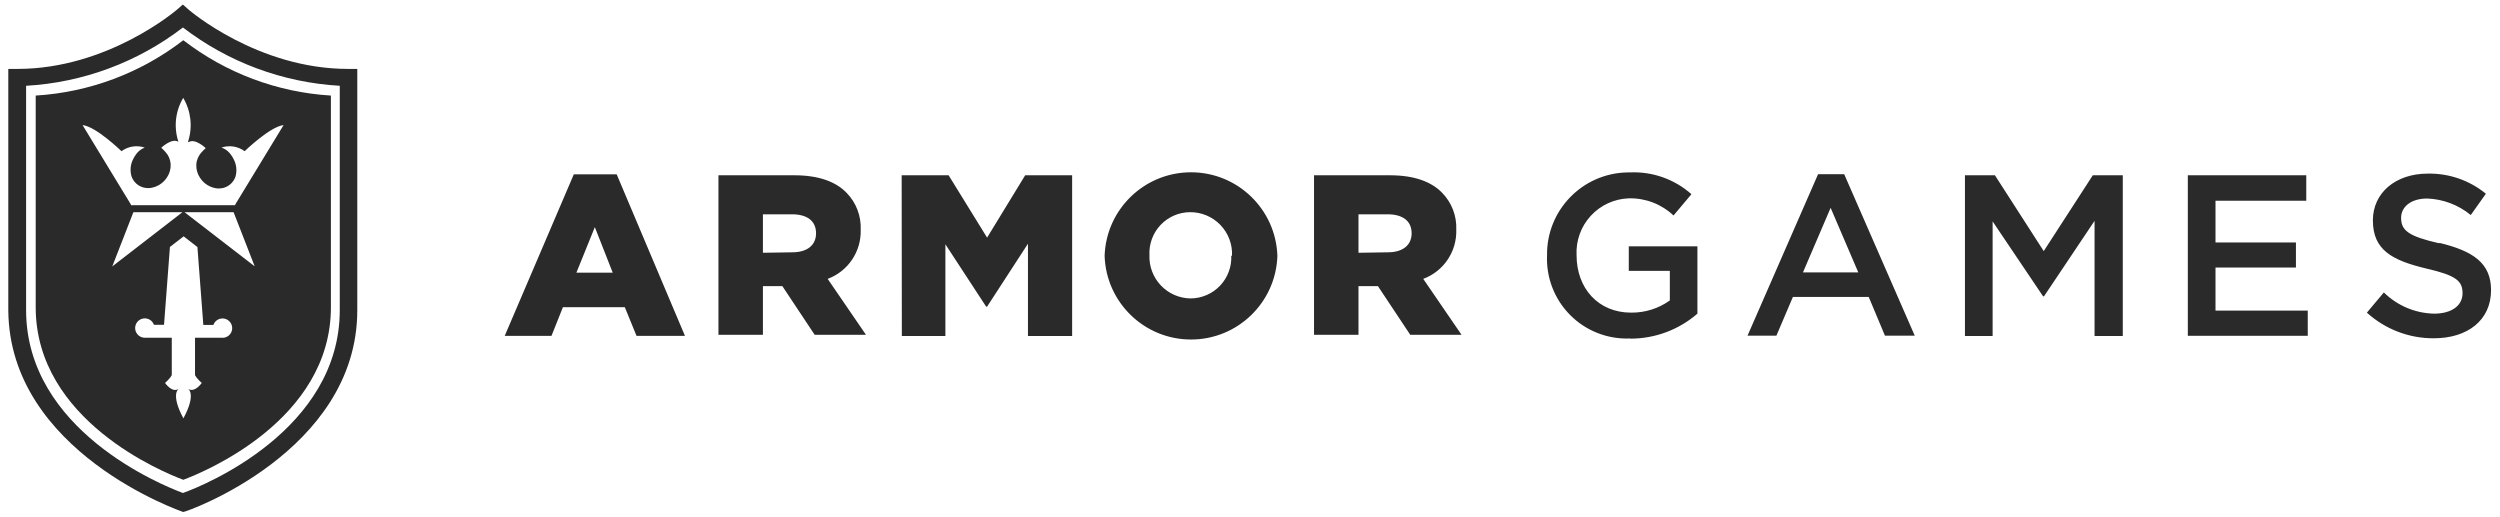
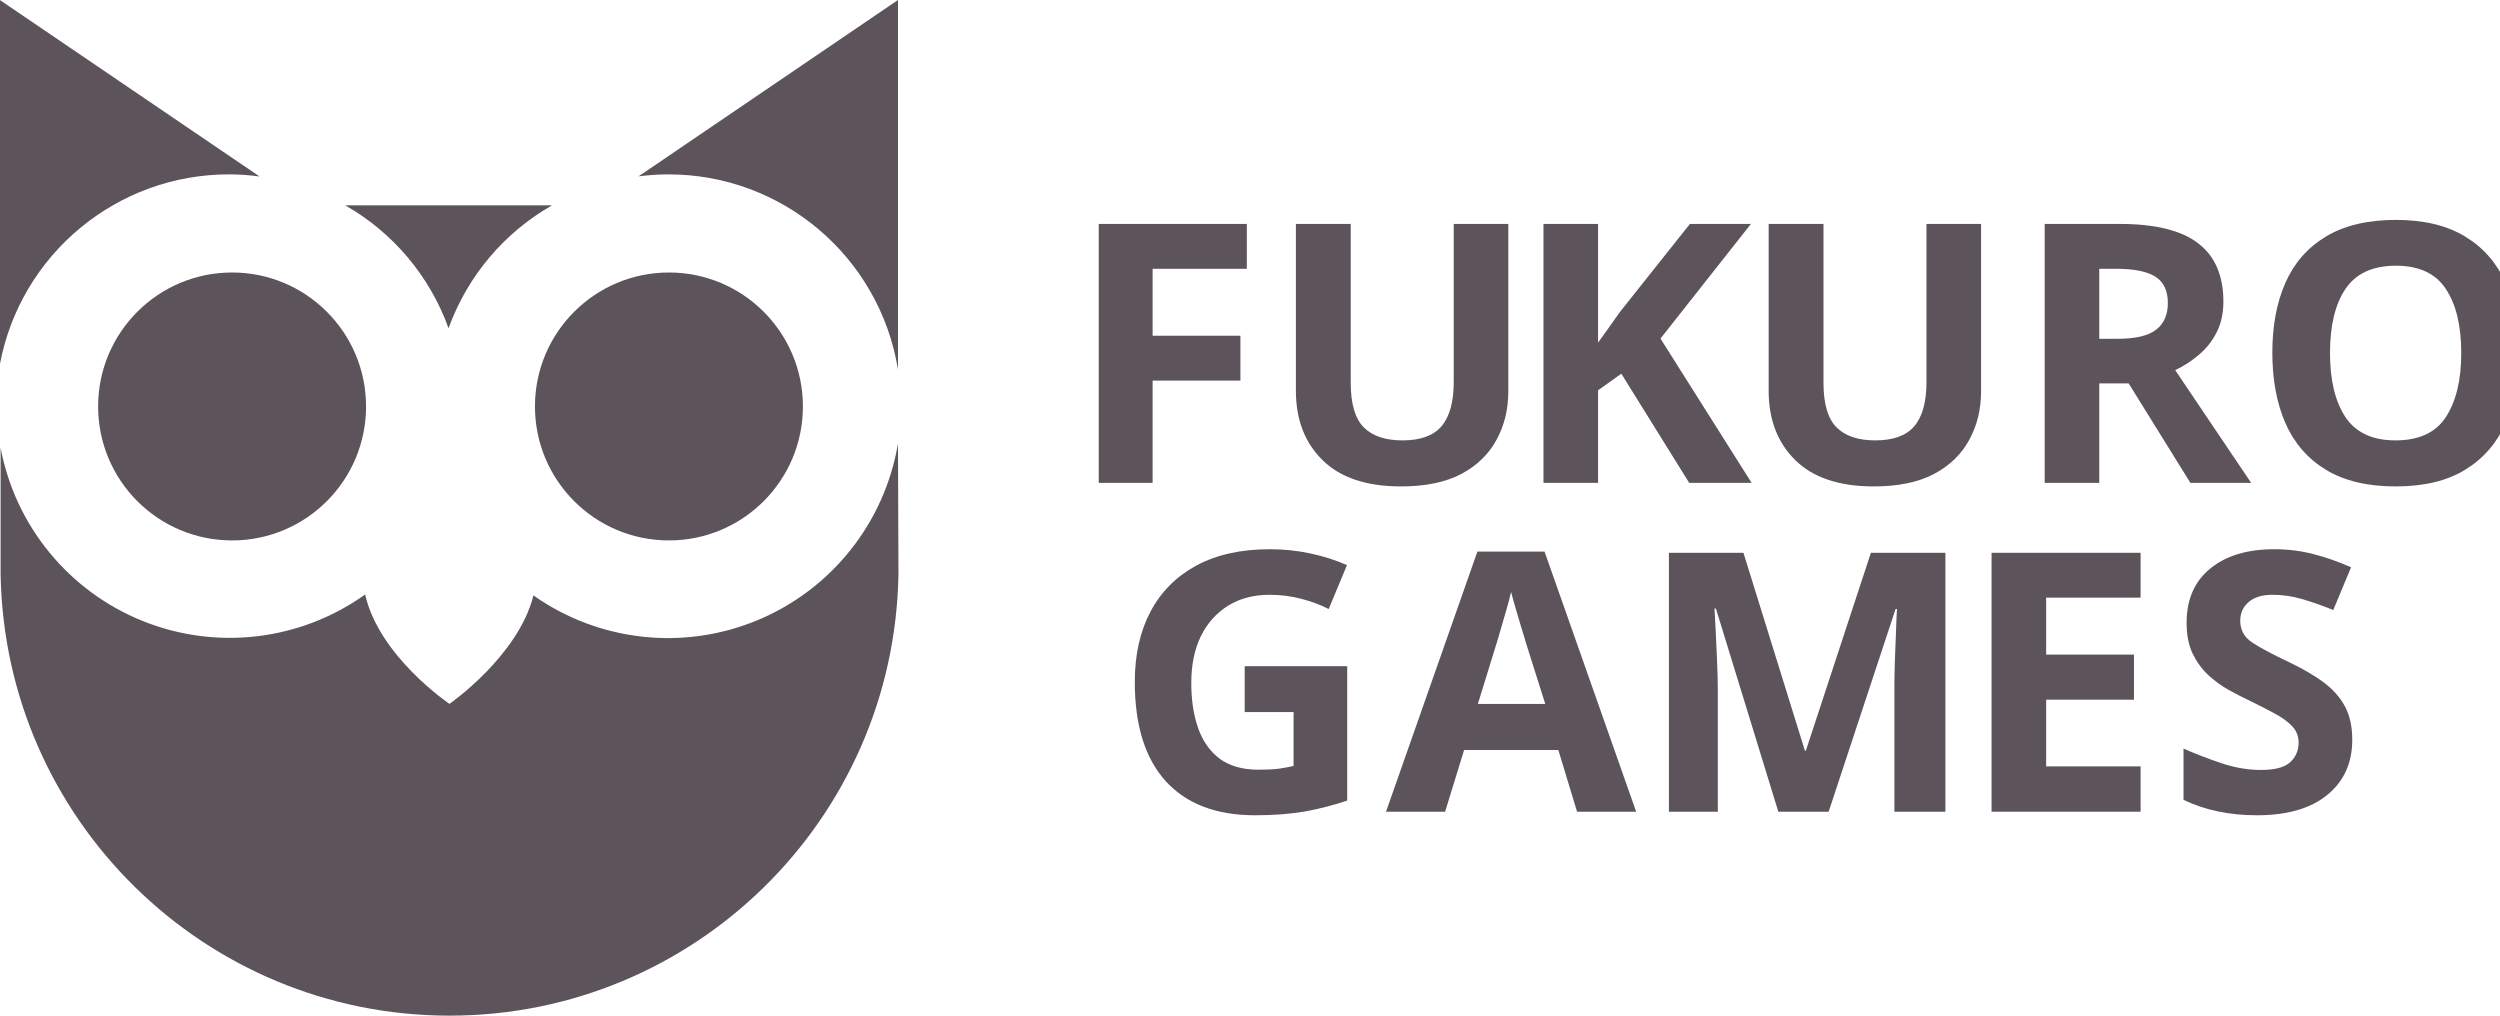
- <svg xmlns="http://www.w3.org/2000/svg" width="271px" height="56px" viewBox="0 0 271 56" version="1.1">
-   <g id="Page-1" stroke="none" stroke-width="0" fill="none" fill-rule="evenodd">
-     <g id="Community-Hover-Header" transform="translate(-199, -17)" fill="#2A2A2A" fill-rule="nonzero">
-       <g id="Layer_1" transform="translate(199, 17)">
-         <g id="Layer_2-2">
-           <g id="Layer_1-2">
-             <g id="Horizontal">
-               <path d="M38.73,7.47 L37.73,7.47 C27.92,7.47 20.52,1.11 20.44,1.04 L20.32,0.93 L19.82,0.49 L19.32,0.93 L19.19,1.04 C19.12,1.1 11.71,7.47 1.9,7.47 L0.9,7.47 L0.9,33.63 C1,49 19.68,55.44 19.86,55.5 C20.04,55.56 38.73,49 38.73,33.63 L38.73,7.47 Z M36.83,33.62 C36.83,46.62 22.14,52.62 19.83,53.44 C17.56,52.6 2.83,46.63 2.83,33.62 L2.83,9.3 C9.003,8.947 14.926,6.745 19.83,2.98 C24.734,6.745 30.658,8.947 36.83,9.3 L36.83,33.62 Z" id="Shape" />
-               <path d="M3.87,10.36 L3.87,33.31 C3.87,45.58 17.73,51.21 19.87,52.01 C22.01,51.21 35.87,45.58 35.87,33.31 L35.87,10.36 C30.056,10.007 24.482,7.917 19.87,4.36 C15.257,7.916 9.684,10.006 3.87,10.36 Z M24.07,36.61 L21.14,36.61 C21.14,36.93 21.14,40.12 21.14,40.67 C21.218,40.81 21.312,40.941 21.42,41.06 C21.559,41.221 21.709,41.371 21.87,41.51 C21.87,41.51 21.12,42.61 20.4,42.16 C20.4,42.16 21.31,42.7 19.88,45.35 C18.46,42.7 19.36,42.16 19.36,42.16 C18.64,42.62 17.89,41.51 17.89,41.51 C18.051,41.371 18.201,41.221 18.34,41.06 C18.448,40.941 18.542,40.81 18.62,40.67 C18.62,40.12 18.62,36.93 18.62,36.61 L15.69,36.61 C15.157,36.605 14.713,36.202 14.656,35.672 C14.599,35.142 14.948,34.654 15.467,34.536 C15.987,34.418 16.512,34.708 16.69,35.21 L17.78,35.21 L18.42,26.77 L19.91,25.62 L21.4,26.78 L22.04,35.22 L23.13,35.22 C23.308,34.718 23.833,34.428 24.353,34.546 C24.872,34.664 25.221,35.152 25.164,35.682 C25.107,36.212 24.663,36.615 24.13,36.62 L24.07,36.61 Z M12.17,28.88 L14.46,23 L19.78,23 L12.17,28.88 Z M20,23 L25.32,23 L27.61,28.87 L20,23 Z M20.44,15.41 C21.16,14.95 22.3,16.06 22.3,16.06 C22.139,16.198 21.988,16.349 21.85,16.51 C21.51,16.873 21.308,17.344 21.28,17.84 C21.257,18.347 21.397,18.848 21.68,19.27 C22.102,19.927 22.802,20.355 23.58,20.43 C23.792,20.441 24.004,20.421 24.21,20.37 C24.818,20.211 25.309,19.762 25.52,19.17 C25.714,18.518 25.638,17.816 25.31,17.22 C25.225,17.051 25.124,16.891 25.01,16.74 C24.913,16.608 24.803,16.488 24.68,16.38 C24.482,16.207 24.251,16.078 24,16 C24.853,15.709 25.795,15.855 26.52,16.39 C26.52,16.39 29.27,13.72 30.74,13.56 L25.53,22.12 L25.48,22.24 L14.21,22.24 L14.16,22.12 L8.95,13.56 C10.41,13.71 13.17,16.39 13.17,16.39 C13.895,15.855 14.837,15.709 15.69,16 C15.475,16.077 15.275,16.192 15.1,16.34 C14.978,16.448 14.867,16.569 14.77,16.7 C14.657,16.851 14.556,17.012 14.47,17.18 C14.141,17.775 14.065,18.478 14.26,19.13 C14.471,19.722 14.962,20.171 15.57,20.33 C15.776,20.381 15.988,20.401 16.2,20.39 C16.978,20.315 17.678,19.887 18.1,19.23 C18.384,18.809 18.525,18.307 18.5,17.8 C18.472,17.304 18.27,16.833 17.93,16.47 C17.791,16.309 17.641,16.159 17.48,16.02 C17.48,16.02 18.62,14.92 19.34,15.37 C18.818,13.783 19.008,12.047 19.86,10.61 C20.712,12.047 20.902,13.783 20.38,15.37 L20.44,15.41 Z M62.2,18.9 L66.85,18.9 L74.25,36.41 L69,36.41 L67.73,33.3 L61.02,33.3 L59.78,36.41 L54.71,36.41 L62.2,18.9 Z M66.42,29.56 L64.48,24.62 L62.48,29.56 L66.42,29.56 Z M77.88,19 L86.1,19 C88.76,19 90.6,19.7 91.76,20.89 C92.804,21.953 93.362,23.401 93.3,24.89 C93.38,27.255 91.938,29.405 89.72,30.23 L93.87,36.29 L88.31,36.29 L84.81,31.02 L82.7,31.02 L82.7,36.29 L77.88,36.29 L77.88,19 Z M85.88,27.35 C87.52,27.35 88.46,26.56 88.46,25.29 C88.46,23.92 87.46,23.23 85.85,23.23 L82.7,23.23 L82.7,27.4 L85.88,27.35 Z M97.74,19 L102.83,19 L107,25.76 L111.13,19 L116.22,19 L116.22,36.42 L111.43,36.42 L111.43,26.42 L107,33.24 L106.9,33.24 L102.48,26.48 L102.48,36.42 L97.76,36.42 L97.74,19 Z M119.74,27.74 C119.905,22.687 124.049,18.676 129.105,18.676 C134.161,18.676 138.305,22.687 138.47,27.74 C138.305,32.793 134.161,36.804 129.105,36.804 C124.049,36.804 119.905,32.793 119.74,27.74 Z M133.55,27.74 C133.611,26.498 133.157,25.287 132.296,24.39 C131.435,23.493 130.243,22.99 129,23 C127.791,23.007 126.638,23.507 125.807,24.385 C124.976,25.263 124.54,26.443 124.6,27.65 C124.551,28.868 124.996,30.053 125.834,30.938 C126.672,31.823 127.832,32.332 129.05,32.35 C130.261,32.346 131.419,31.847 132.253,30.969 C133.088,30.091 133.527,28.91 133.47,27.7 L133.55,27.74 Z M142.44,19 L150.66,19 C153.32,19 155.16,19.7 156.32,20.89 C157.364,21.953 157.922,23.401 157.86,24.89 C157.94,27.255 156.498,29.405 154.28,30.23 L158.43,36.29 L152.87,36.29 L149.37,31.02 L147.26,31.02 L147.26,36.29 L142.44,36.29 L142.44,19 Z M150.44,27.35 C152.08,27.35 153.02,26.56 153.02,25.29 C153.02,23.92 152.02,23.23 150.41,23.23 L147.26,23.23 L147.26,27.4 L150.44,27.35 Z M176.7,36.69 C174.283,36.793 171.933,35.878 170.223,34.167 C168.512,32.457 167.597,30.107 167.7,27.69 C167.628,22.803 171.523,18.778 176.41,18.69 L176.67,18.69 C179.119,18.574 181.517,19.421 183.35,21.05 L181.41,23.36 C180.098,22.119 178.346,21.45 176.54,21.5 C174.972,21.56 173.493,22.244 172.433,23.402 C171.373,24.559 170.821,26.093 170.9,27.66 C170.9,31.26 173.26,33.89 176.81,33.89 C178.314,33.906 179.785,33.444 181.01,32.57 L181.01,29.36 L176.56,29.36 L176.56,26.7 L184,26.7 L184,34 C181.987,35.745 179.414,36.707 176.75,36.71 L176.7,36.69 Z M207.56,36.39 L204.33,36.39 L202.57,32.19 L194.35,32.19 L192.56,36.39 L189.43,36.39 L197.08,18.88 L199.91,18.88 L207.56,36.39 Z M198.44,22.53 L195.44,29.53 L201.44,29.53 L198.44,22.53 Z M221.57,32.12 L221.47,32.12 L216,24 L216,36.42 L213,36.42 L213,19 L216.25,19 L221.54,27.22 L226.86,19 L230.11,19 L230.11,36.42 L227.05,36.42 L227.05,23.94 L221.57,32.12 Z M250,21.76 L240.16,21.76 L240.16,26.28 L248.88,26.28 L248.88,29 L240.16,29 L240.16,33.67 L250.16,33.67 L250.16,36.4 L237.16,36.4 L237.16,19 L250,19 L250,21.76 Z M264.44,26.33 C268.12,27.22 270.03,28.54 270.03,31.45 C270.03,34.73 267.47,36.67 263.82,36.67 C261.141,36.683 258.554,35.691 256.57,33.89 L258.41,31.7 C259.866,33.135 261.816,33.958 263.86,34 C265.75,34 266.94,33.13 266.94,31.79 C266.94,30.45 266.24,29.85 263.01,29.11 C259.31,28.22 257.22,27.11 257.22,23.89 C257.22,20.89 259.7,18.82 263.16,18.82 C265.456,18.772 267.693,19.545 269.47,21 L267.83,23.31 C266.495,22.213 264.837,21.584 263.11,21.52 C261.32,21.52 260.28,22.44 260.28,23.61 C260.28,24.98 261.07,25.61 264.4,26.37 L264.44,26.33 Z" id="Shape" />
-             </g>
-           </g>
-         </g>
-       </g>
-     </g>
+ <svg xmlns="http://www.w3.org/2000/svg" id="Layer_1" data-name="Layer 1" viewBox="0 0 164.59 66.87">
+   <defs>
+     <style>.cls-1,.cls-2,.cls-3,.cls-5{fill:#5d535a;}.cls-2,.cls-3,.cls-4,.cls-5{isolation:isolate;}.cls-2,.cls-3,.cls-5{font-size:23.87px;font-family:SofiaPro-Black, Sofia Pro;font-weight:800;}.cls-3{letter-spacing:-0.01em;}.cls-5{letter-spacing:-0.01em;}</style>
+   </defs>
+   <path class="cls-1" d="M15.3,35.58a8.82,8.82,0,1,1,8.81-8.83h0A8.82,8.82,0,0,1,15.3,35.58Z" transform="translate(-0.01)" />
+   <path class="cls-1" d="M44.05,35.58a8.82,8.82,0,1,1,8.82-8.82h0A8.82,8.82,0,0,1,44.05,35.58Z" transform="translate(-0.01)" />
+   <path class="cls-1" d="M15.1,11.48a14.83,14.83,0,0,1,2,.14L0,0V13.52H0V24A15.34,15.34,0,0,1,15.1,11.48Z" transform="translate(-0.01)" />
+   <path class="cls-1" d="M44,11.48A15.31,15.31,0,0,1,59.13,24.33V0L42.05,11.61A15.67,15.67,0,0,1,44,11.48Z" transform="translate(-0.01)" />
+   <path class="cls-1" d="M29.54,21.61a15.31,15.31,0,0,1,6.81-8.09H22.74A15.25,15.25,0,0,1,29.54,21.61Z" transform="translate(-0.01)" />
+   <path class="cls-1" d="M59.13,29.2a15.36,15.36,0,0,1-24,10c-1,4-5.53,7.14-5.53,7.14s-4.63-3.12-5.55-7.2a15.35,15.35,0,0,1-24-9.66v8.37h0a29.56,29.56,0,0,0,59.11,0h0v-.32h0Z" transform="translate(-0.01)" />
+   <text class="cls-2" transform="translate(70.18 31.79)">FU</text>
+   <text class="cls-3" transform="translate(99.46 31.79)">K</text>
+   <text class="cls-2" transform="translate(114.41 31.79)">URO</text>
+   <g class="cls-4">
+     <text class="cls-2" transform="translate(73.32 53.44)">G</text>
+     <text class="cls-2" transform="translate(91.25 53.44)">AM</text>
+     <text class="cls-5" transform="translate(128.96 53.44)">E</text>
+     <text class="cls-2" transform="translate(142.66 53.44)">S</text>
  </g>
</svg>
